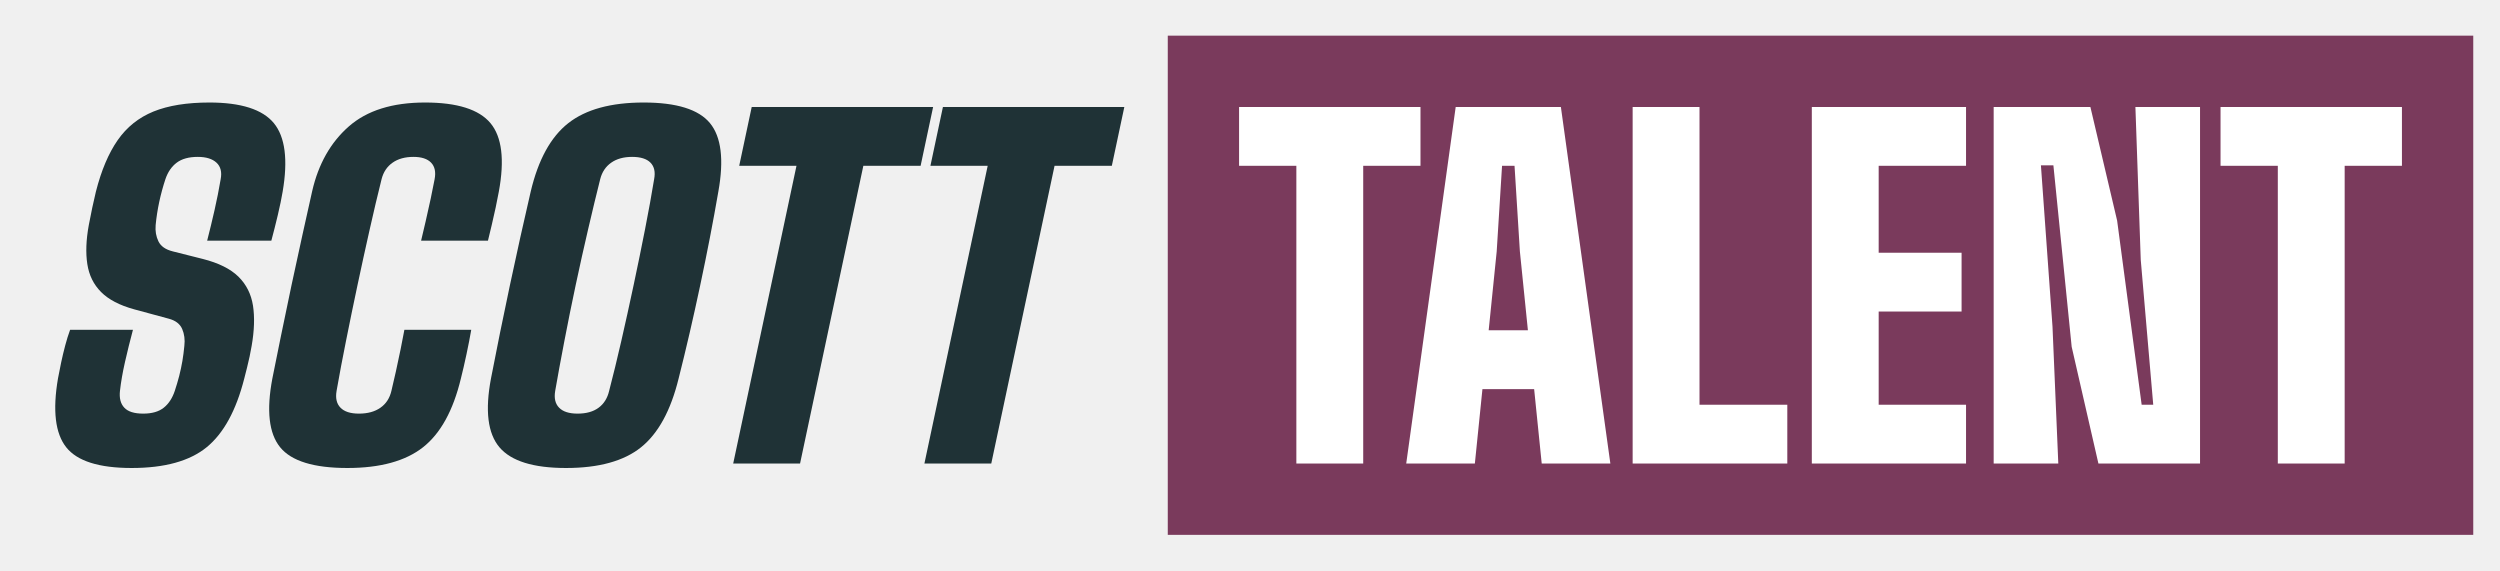
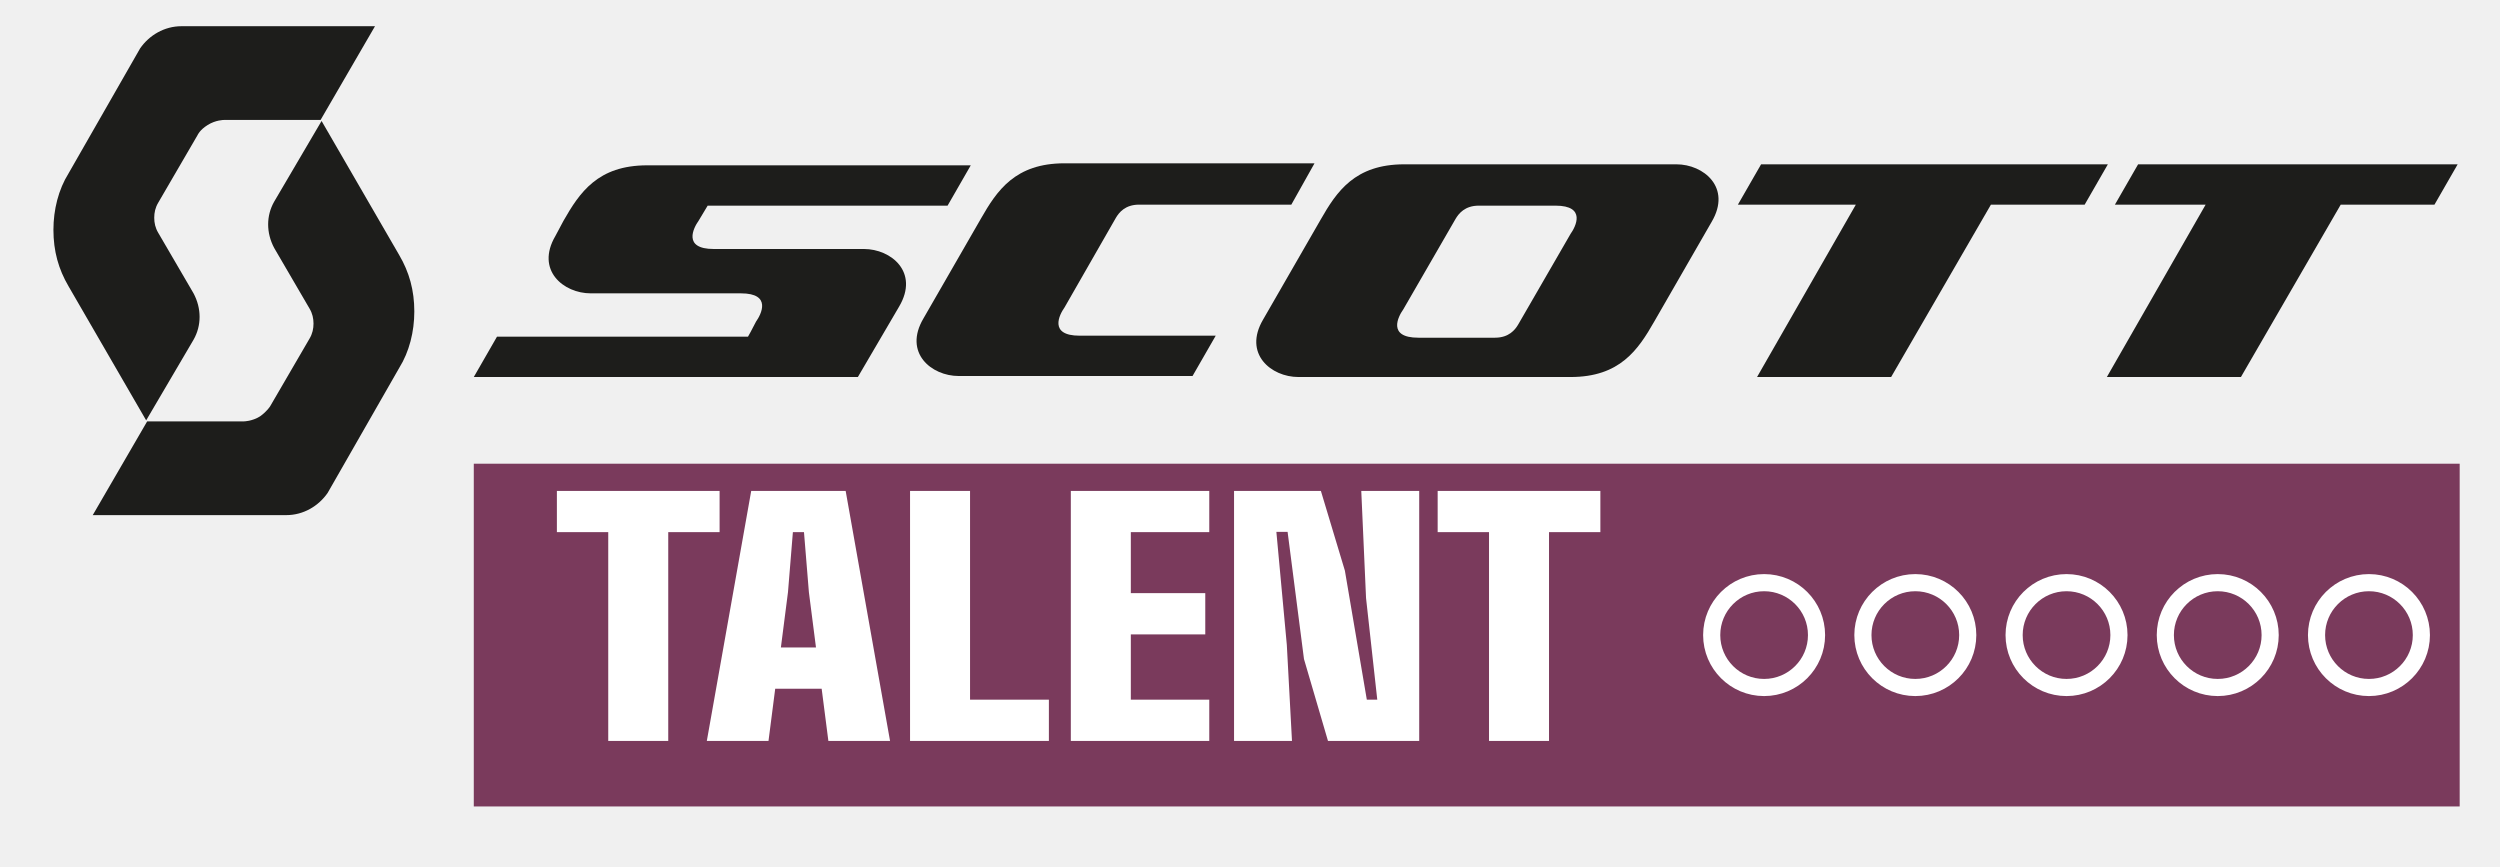
- <svg xmlns="http://www.w3.org/2000/svg" viewBox="-6 -104 560.9 128" role="img" aria-label="Scott Talent">
-   <path transform="skewX(-12)" fill="#1F3236" d="M23.75 1L23.75 1Q12.75 1 8.08-3.65Q3.40-8.30 2.95-19.10L2.95-19.10Q2.90-20.70 2.90-22.63Q2.90-24.55 3-26.48Q3.10-28.40 3.35-30L3.35-30L17.45-30Q17.25-26.35 17.20-22.80Q17.15-19.25 17.45-16.30L17.45-16.30Q17.70-13.85 19.23-12.53Q20.75-11.20 23.75-11.20L23.75-11.20Q26.70-11.20 28.08-12.53Q29.45-13.85 29.75-16.30L29.75-16.30Q29.95-18 30.03-19.68Q30.10-21.35 30.03-23.03Q29.95-24.70 29.75-26.40L29.75-26.40Q29.55-28.50 28.45-30.20Q27.35-31.90 24.95-32.50L24.95-32.50L16.75-34.60Q11.55-35.95 8.50-38.48Q5.45-41 4.08-44.75Q2.70-48.50 2.55-53.50L2.55-53.50Q2.50-55.70 2.50-57.43Q2.50-59.15 2.55-61L2.55-61Q2.85-68.15 4.98-72.55Q7.10-76.95 11.65-78.98Q16.20-81 23.75-81L23.75-81Q34.40-81 39.20-76.38Q44-71.75 44.45-61L44.45-61Q44.55-58.85 44.48-55.75Q44.40-52.65 44.25-50L44.25-50L29.85-50Q30-53.45 30.05-56.90Q30.10-60.35 29.95-63.80L29.95-63.80Q29.90-66.20 28.23-67.50Q26.55-68.80 23.75-68.80L23.75-68.80Q20.75-68.80 19.30-67.50Q17.85-66.20 17.55-63.80L17.55-63.80Q17.25-61.25 17.25-58.65Q17.25-56.05 17.55-53.50L17.55-53.50Q17.80-51.50 18.95-49.85Q20.10-48.20 22.65-47.60L22.65-47.60L29.75-45.90Q35.35-44.55 38.58-41.93Q41.80-39.30 43.23-35.43Q44.65-31.55 44.85-26.40L44.85-26.40Q44.90-25.25 44.90-24Q44.90-22.75 44.85-21.50Q44.80-20.25 44.75-19.10L44.75-19.10Q44.30-8.30 39.58-3.65Q34.85 1 23.75 1ZM72.15 1L72.15 1Q60.85 1 56.08-3.65Q51.30-8.30 51.05-19.10L51.05-19.10Q51.00-23.25 50.95-28.70Q50.90-34.15 50.90-40.03Q50.90-45.90 50.95-51.38Q51.00-56.85 51.05-61.10L51.05-61.10Q51.20-70.25 56.18-75.63Q61.15-81 72.15-81L72.15-81Q82.95-81 87.80-76.38Q92.65-71.75 92.95-61L92.95-61Q93-59.35 93-57.43Q93-55.50 92.95-53.58Q92.90-51.65 92.85-50L92.85-50L77.85-50Q77.90-51.85 77.95-54.38Q78-56.90 78-59.43Q78-61.95 77.95-63.80L77.95-63.80Q77.90-66.20 76.38-67.50Q74.85-68.80 72.15-68.80L72.15-68.80Q69.30-68.80 67.73-67.50Q66.15-66.20 66.05-63.80L66.05-63.80Q65.85-58.55 65.78-52.45Q65.70-46.35 65.70-40Q65.70-33.65 65.78-27.58Q65.85-21.50 66.05-16.30L66.05-16.30Q66.15-13.85 67.73-12.53Q69.30-11.20 72.15-11.20L72.15-11.20Q75.10-11.20 76.70-12.53Q78.30-13.85 78.35-16.30L78.35-16.30Q78.40-18.10 78.43-20.63Q78.45-23.15 78.43-25.68Q78.40-28.20 78.35-30L78.35-30L93.35-30Q93.45-27.60 93.45-24.55Q93.45-21.50 93.35-19.10L93.35-19.10Q93.05-8.30 88.13-3.65Q83.20 1 72.15 1ZM121.20 1L121.20 1Q110.20 1 105.28-3.65Q100.35-8.30 100.10-19.10L100.10-19.10Q100-24 99.95-29.30Q99.90-34.60 99.90-40.05Q99.90-45.50 99.95-50.80Q100-56.10 100.10-61L100.10-61Q100.35-71.75 105.28-76.38Q110.20-81 121.20-81L121.20-81Q132.25-81 137.05-76.38Q141.85-71.75 142.20-61L142.20-61Q142.40-56 142.50-50.70Q142.60-45.40 142.60-39.98Q142.60-34.55 142.50-29.28Q142.40-24 142.20-19.10L142.20-19.10Q141.85-8.30 137.05-3.65Q132.25 1 121.20 1ZM121.20-11.20L121.20-11.20Q124.15-11.20 125.65-12.53Q127.15-13.85 127.20-16.30L127.20-16.30Q127.45-21.40 127.55-27.50Q127.65-33.60 127.65-40.05Q127.65-46.50 127.55-52.60Q127.45-58.70 127.20-63.80L127.20-63.80Q127.15-66.20 125.60-67.50Q124.05-68.80 121.20-68.80L121.20-68.80Q118.35-68.80 116.78-67.50Q115.20-66.20 115.10-63.80L115.10-63.80Q114.90-58.70 114.78-52.60Q114.65-46.50 114.65-40.05Q114.65-33.60 114.78-27.50Q114.90-21.40 115.10-16.30L115.10-16.30Q115.20-13.85 116.78-12.53Q118.35-11.20 121.20-11.20ZM173.50 0L158.50 0L158.50-66.80L145.65-66.80L145.65-80L186.35-80L186.35-66.80L173.50-66.80L173.50 0ZM216.40 0L201.40 0L201.40-66.80L188.55-66.80L188.55-80L229.25-80L229.25-66.80L216.40-66.80L216.40 0Z" />
-   <rect x="256" y="-96" width="292.90" height="112" fill="#7A3A5C" />
-   <path transform="translate(271.40 0)" fill="#FFFFFF" d="M28.45 0L13.45 0L13.45-66.80L0.60-66.80L0.60-80L41.30-80L41.30-66.80L28.45-66.80L28.45 0ZM53.50 0L38.10 0L49.20-80L72.80-80L83.90 0L68.50 0L66.80-16.70L55.20-16.70L53.50 0ZM58.40-47.60L56.60-29.90L65.40-29.90L63.60-47.60L62.40-66.80L59.60-66.80L58.40-47.60ZM123.60 0L88.90 0L88.90-80L103.90-80L103.90-13.20L123.60-13.20L123.60 0ZM163.70 0L129.10 0L129.10-80L163.70-80L163.70-66.80L144.10-66.80L144.10-47.30L162.70-47.30L162.70-34.10L144.10-34.10L144.10-13.20L163.70-13.20L163.70 0ZM184.40 0L169.90 0L169.90-80L191.60-80L197.60-54.50L203.10-13.20L205.70-13.20L202.90-45.70L201.70-80L216.20-80L216.20 0L193.40 0L187.40-26.20L183.30-66.90L180.50-66.90L183.10-30.70L184.40 0ZM248.65 0L233.65 0L233.65-66.80L220.80-66.80L220.80-80L261.50-80L261.50-66.80L248.65-66.80L248.65 0Z" />
+ <svg xmlns="http://www.w3.org/2000/svg" viewBox="-4 -2 248 86" role="img" aria-label="Scott Talent">
+   <g fill="#1D1D1B">
+     <path d="M15.2,31.7c0.8-1.4,0.8-3.1,0-4.6l-3.5-6c-0.3-0.5-0.4-1-0.4-1.5c0-0.5,0.1-1,0.4-1.5l3.9-6.7c0,0,0.2-0.5,1-1 c0.8-0.5,1.6-0.5,1.6-0.5h9.6l5.4-9.3H14c-1.7,0-3.2,0.9-4.1,2.2L2.8,15.2c-1,1.6-1.5,3.6-1.5,5.6c0,2.1,0.5,3.9,1.5,5.6l7.7,13.3 L15.2,31.7z" />
+     <path d="M35.6,34.5c1-1.6,1.5-3.6,1.5-5.6c0-2.1-0.5-3.9-1.5-5.6L27.9,10l-4.7,8c-0.8,1.4-0.8,3.1,0,4.6l3.5,6 c0.3,0.5,0.4,1,0.4,1.5c0,0.5-0.1,1-0.4,1.5l-3.9,6.7c0,0-0.3,0.5-1,1c-0.8,0.5-1.6,0.5-1.6,0.5h-9.6l-5.4,9.3h19.2 c1.7,0,3.2-0.9,4.1-2.2L35.6,34.5z" />
+     <path d="M165.8,20c2-3.4-0.8-5.7-3.5-5.7h-27c-4.9,0-6.7,2.7-8.3,5.5l-5.7,9.9c-2,3.4,0.8,5.7,3.5,5.7h27c4.9,0,6.7-2.7,8.3-5.5 L165.8,20z M146.6,30.2c-0.3,0.5-0.9,1.3-2.3,1.3h-7.6c-3.1,0-2-2.1-1.5-2.8l5.2-9c0.3-0.5,0.9-1.3,2.3-1.3h7.6c3.1,0,2,2.1,1.5,2.8 L146.6,30.2z" />
+     <path d="M51.1,21.4c-2,3.4,0.8,5.7,3.5,5.7h14.9c3.1,0,2,2.1,1.5,2.8c-0.4,0.8-0.8,1.5-0.8,1.5H45.3l-2.3,4h38.1l4.1-7 c2-3.4-0.8-5.7-3.5-5.7H66.8c-3.1,0-2-2.1-1.5-2.8c0,0,0.9-1.5,0.9-1.5H90l2.3-4l-32.1,0c-4.9,0-6.7,2.7-8.3,5.5L51.1,21.4z" />
+     <path d="M106.7,19.6c0.3-0.5,0.9-1.3,2.3-1.3h15.1l2.3-4.1h-24.8c-4.9,0-6.7,2.7-8.3,5.5l-5.7,9.9c-2,3.4,0.8,5.7,3.5,5.7h23.2 l2.3-4c-4.4,0-11.3,0-13.5,0c-3.1,0-2-2.1-1.5-2.8L106.7,19.6z" />
+     <path d="M170.7,14.3l-2.3,4h11.7l-9.8,17.1h13.3l9.9-17.1h9.3l2.3-4H170.7z" />
+     <path d="M208.1,14.3l-2.3,4h9l-9.8,17.1h13.3l9.9-17.1h9.3l2.3-4H208.1z" />
+   </g>
+   <rect x="43" y="44" width="197" height="34" fill="#7A3A5C" />
+   <path transform="translate(51 71.5) scale(1.28 1)" fill="#FFFFFF" d="M8.82 0L4.17 0L4.17-20.71L0.19-20.71L0.19-24.80L12.80-24.80L12.80-20.71L8.82-20.71L8.82 0ZM16.59 0L11.81 0L15.25-24.80L22.57-24.80L26.01 0L21.23 0L20.71-5.18L17.11-5.18L16.59 0ZM18.10-14.76L17.55-9.27L20.27-9.27L19.72-14.76L19.34-20.71L18.48-20.71L18.10-14.76ZM38.32 0L27.56 0L27.56-24.80L32.21-24.80L32.21-4.09L38.32-4.09L38.32 0ZM50.75 0L40.02 0L40.02-24.80L50.75-24.80L50.75-20.71L44.67-20.71L44.67-14.66L50.44-14.66L50.44-10.57L44.67-10.57L44.67-4.09L50.75-4.09L50.75 0ZM57.16 0L52.67 0L52.67-24.80L59.40-24.80L61.26-16.89L62.96-4.09L63.77-4.09L62.90-14.17L62.53-24.80L67.02-24.80L67.02 0L59.95 0L58.09-8.12L56.82-20.74L55.95-20.74L56.76-9.52L57.16 0ZM77.08 0L72.43 0L72.43-20.71L68.45-20.71L68.45-24.80L81.06-24.80L81.06-20.71L77.08-20.71L77.08 0Z" />
+   <circle cx="171" cy="61" r="5.2" fill="none" stroke="#FFFFFF" stroke-width="1.7" />
+   <circle cx="186" cy="61" r="5.2" fill="none" stroke="#FFFFFF" stroke-width="1.7" />
+   <circle cx="201" cy="61" r="5.2" fill="none" stroke="#FFFFFF" stroke-width="1.7" />
+   <circle cx="216" cy="61" r="5.2" fill="none" stroke="#FFFFFF" stroke-width="1.7" />
+   <circle cx="231" cy="61" r="5.2" fill="none" stroke="#FFFFFF" stroke-width="1.7" />
</svg>
